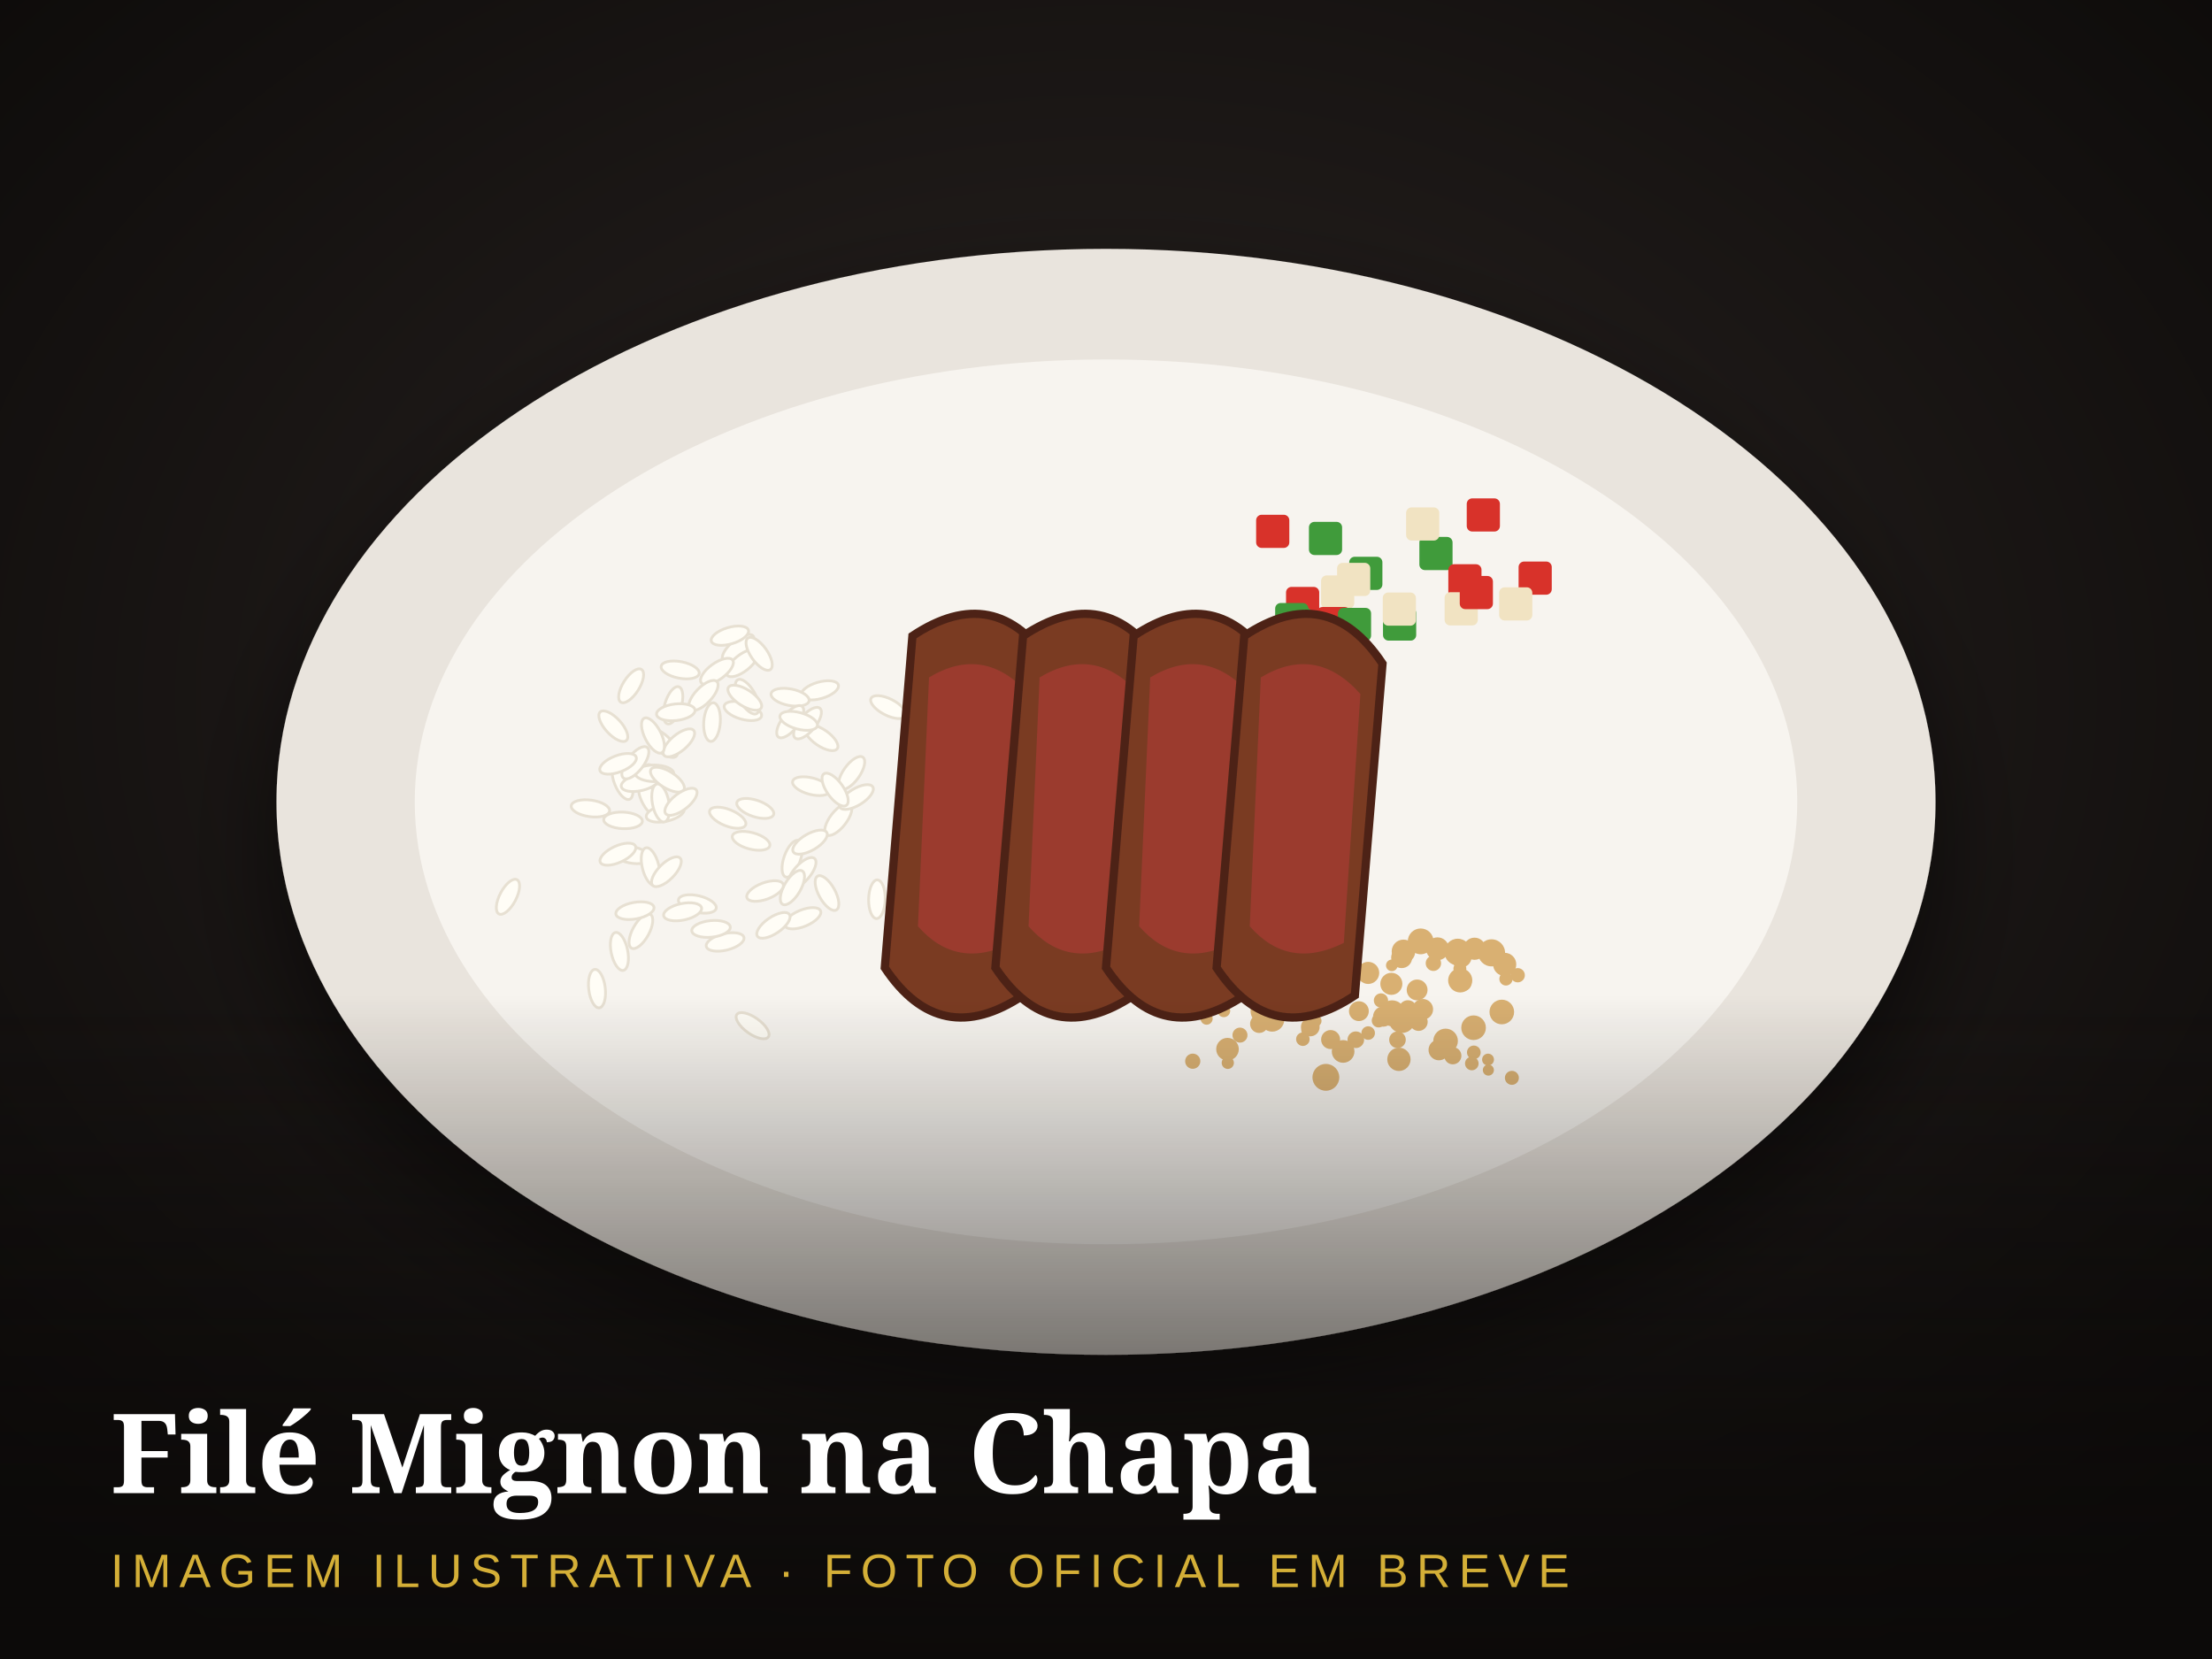
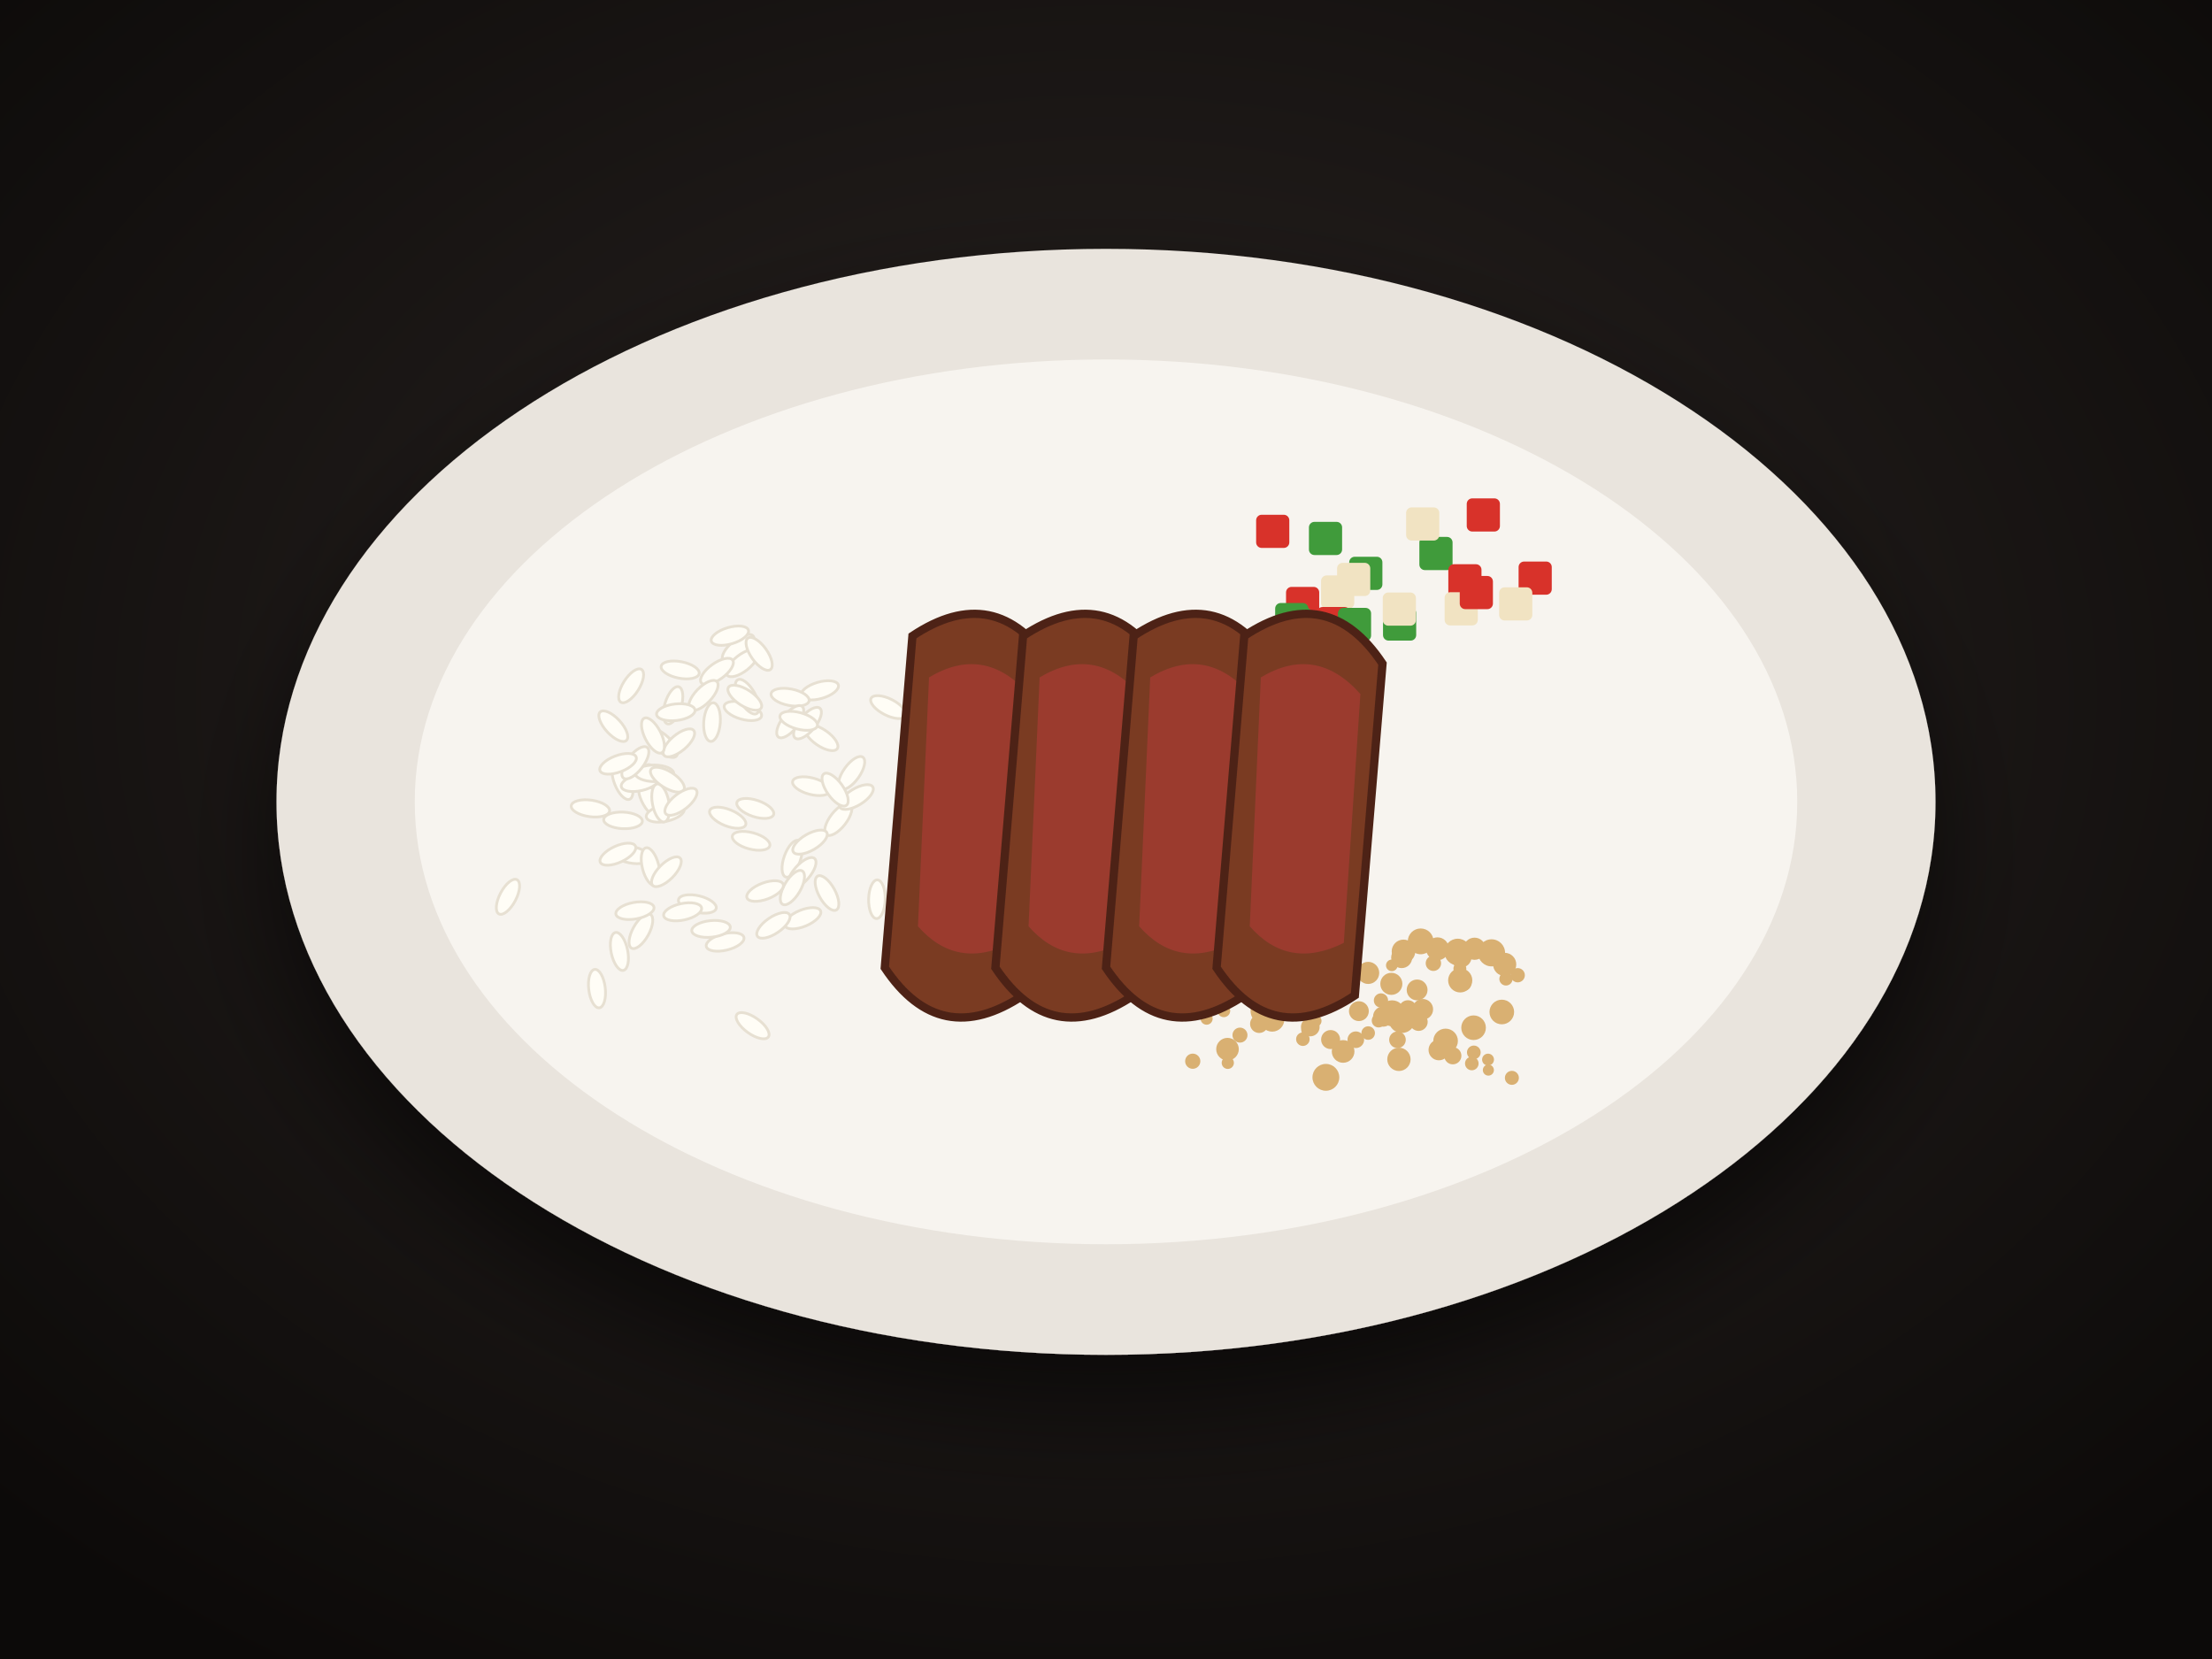
<svg xmlns="http://www.w3.org/2000/svg" viewBox="0 0 800 600" role="img" aria-label="Imagem ilustrativa: Filé Mignon na Chapa">
  <defs>
    <radialGradient id="bg" cx="50%" cy="42%" r="70%">
      <stop offset="0" stop-color="#2a2422" />
      <stop offset="1" stop-color="#0c0a09" />
    </radialGradient>
-     <linearGradient id="fade" x1="0" y1="0" x2="0" y2="1">
-       <stop offset="0.6" stop-color="#0c0a09" stop-opacity="0" />
-       <stop offset="1" stop-color="#0c0a09" stop-opacity="0.92" />
-     </linearGradient>
    <filter id="sh" x="-20%" y="-20%" width="140%" height="140%">
      <feDropShadow dx="0" dy="18" stdDeviation="18" flood-color="#000" flood-opacity="0.55" />
    </filter>
  </defs>
  <rect width="800" height="600" fill="url(#bg)" />
  <g filter="url(#sh)">
    <ellipse cx="400" cy="290" rx="300" ry="200" fill="#e9e4dd" />
    <ellipse cx="400" cy="290" rx="250" ry="160" fill="#f7f4ef" />
    <ellipse cx="240.249" cy="319.682" rx="7" ry="3" fill="#fffdf6" stroke="#e7e0d2" transform="rotate(68.4071 260 290)" />
    <ellipse cx="259.206" cy="256.019" rx="7" ry="3" fill="#fffdf6" stroke="#e7e0d2" transform="rotate(16.12751 260 290)" />
    <ellipse cx="214.309" cy="298.809" rx="7" ry="3" fill="#fffdf6" stroke="#e7e0d2" transform="rotate(7.994049 260 290)" />
    <ellipse cx="238.411" cy="252.051" rx="7" ry="3" fill="#fffdf6" stroke="#e7e0d2" transform="rotate(127.9885 260 290)" />
    <ellipse cx="269.813" cy="240.238" rx="7" ry="3" fill="#fffdf6" stroke="#e7e0d2" transform="rotate(166.303 260 290)" />
    <ellipse cx="314.6" cy="291.944" rx="7" ry="3" fill="#fffdf6" stroke="#e7e0d2" transform="rotate(119.0456 260 290)" />
    <ellipse cx="270.54" cy="258.145" rx="7" ry="3" fill="#fffdf6" stroke="#e7e0d2" transform="rotate(109.5178 260 290)" />
    <ellipse cx="219.515" cy="328.669" rx="7" ry="3" fill="#fffdf6" stroke="#e7e0d2" transform="rotate(140.8406 260 290)" />
    <ellipse cx="277.319" cy="249.87" rx="7" ry="3" fill="#fffdf6" stroke="#e7e0d2" transform="rotate(34.60289 260 290)" />
    <ellipse cx="225.667" cy="298.284" rx="7" ry="3" fill="#fffdf6" stroke="#e7e0d2" transform="rotate(2.614233 260 290)" />
    <ellipse cx="230.488" cy="288.3" rx="7" ry="3" fill="#fffdf6" stroke="#e7e0d2" transform="rotate(42.77956 260 290)" />
    <ellipse cx="296.957" cy="256.747" rx="7" ry="3" fill="#fffdf6" stroke="#e7e0d2" transform="rotate(169.6363 260 290)" />
    <ellipse cx="311.032" cy="240.366" rx="7" ry="3" fill="#fffdf6" stroke="#e7e0d2" transform="rotate(57.63516 260 290)" />
    <ellipse cx="259.659" cy="250.467" rx="7" ry="3" fill="#fffdf6" stroke="#e7e0d2" transform="rotate(131.1546 260 290)" />
    <ellipse cx="247.485" cy="311.497" rx="7" ry="3" fill="#fffdf6" stroke="#e7e0d2" transform="rotate(75.33292 260 290)" />
    <ellipse cx="214.004" cy="299.545" rx="7" ry="3" fill="#fffdf6" stroke="#e7e0d2" transform="rotate(47.34432 260 290)" />
    <ellipse cx="231.412" cy="294.531" rx="7" ry="3" fill="#fffdf6" stroke="#e7e0d2" transform="rotate(94.08141 260 290)" />
    <ellipse cx="238.808" cy="260.861" rx="7" ry="3" fill="#fffdf6" stroke="#e7e0d2" transform="rotate(149.881 260 290)" />
    <ellipse cx="216.832" cy="265.316" rx="7" ry="3" fill="#fffdf6" stroke="#e7e0d2" transform="rotate(148.2327 260 290)" />
    <ellipse cx="231.531" cy="316.153" rx="7" ry="3" fill="#fffdf6" stroke="#e7e0d2" transform="rotate(107.1795 260 290)" />
    <ellipse cx="232.434" cy="314.897" rx="7" ry="3" fill="#fffdf6" stroke="#e7e0d2" transform="rotate(11.11093 260 290)" />
    <ellipse cx="241.444" cy="339.242" rx="7" ry="3" fill="#fffdf6" stroke="#e7e0d2" transform="rotate(122.2502 260 290)" />
    <ellipse cx="222.226" cy="324.105" rx="7" ry="3" fill="#fffdf6" stroke="#e7e0d2" transform="rotate(141.6367 260 290)" />
    <ellipse cx="217.617" cy="283.6" rx="7" ry="3" fill="#fffdf6" stroke="#e7e0d2" transform="rotate(129.793 260 290)" />
    <ellipse cx="265.111" cy="294.118" rx="7" ry="3" fill="#fffdf6" stroke="#e7e0d2" transform="rotate(22.13028 260 290)" />
    <ellipse cx="247.415" cy="311.324" rx="7" ry="3" fill="#fffdf6" stroke="#e7e0d2" transform="rotate(60.83903 260 290)" />
    <ellipse cx="274.895" cy="300.611" rx="7" ry="3" fill="#fffdf6" stroke="#e7e0d2" transform="rotate(15.00334 260 290)" />
    <ellipse cx="279.826" cy="290.196" rx="7" ry="3" fill="#fffdf6" stroke="#e7e0d2" transform="rotate(167.6331 260 290)" />
    <ellipse cx="256.363" cy="310.742" rx="7" ry="3" fill="#fffdf6" stroke="#e7e0d2" transform="rotate(78.97651 260 290)" />
    <ellipse cx="273.228" cy="288.05" rx="7" ry="3" fill="#fffdf6" stroke="#e7e0d2" transform="rotate(18.67084 260 290)" />
    <ellipse cx="260.946" cy="327.735" rx="7" ry="3" fill="#fffdf6" stroke="#e7e0d2" transform="rotate(13.35284 260 290)" />
    <ellipse cx="307.777" cy="271.746" rx="7" ry="3" fill="#fffdf6" stroke="#e7e0d2" transform="rotate(61.0632 260 290)" />
    <ellipse cx="224.865" cy="247.072" rx="7" ry="3" fill="#fffdf6" stroke="#e7e0d2" transform="rotate(54.50594 260 290)" />
    <ellipse cx="290.907" cy="276.025" rx="7" ry="3" fill="#fffdf6" stroke="#e7e0d2" transform="rotate(14.71546 260 290)" />
    <ellipse cx="231.864" cy="262.434" rx="7" ry="3" fill="#fffdf6" stroke="#e7e0d2" transform="rotate(60.65365 260 290)" />
    <ellipse cx="213.709" cy="318.534" rx="7" ry="3" fill="#fffdf6" stroke="#e7e0d2" transform="rotate(163.7868 260 290)" />
    <ellipse cx="278.053" cy="247.944" rx="7" ry="3" fill="#fffdf6" stroke="#e7e0d2" transform="rotate(11.00934 260 290)" />
    <ellipse cx="301.103" cy="288.046" rx="7" ry="3" fill="#fffdf6" stroke="#e7e0d2" transform="rotate(155.3302 260 290)" />
    <ellipse cx="221.294" cy="287.315" rx="7" ry="3" fill="#fffdf6" stroke="#e7e0d2" transform="rotate(127.6975 260 290)" />
    <ellipse cx="223.566" cy="257.06" rx="7" ry="3" fill="#fffdf6" stroke="#e7e0d2" transform="rotate(125.5985 260 290)" />
    <ellipse cx="247.653" cy="253.208" rx="7" ry="3" fill="#fffdf6" stroke="#e7e0d2" transform="rotate(32.51069 260 290)" />
    <ellipse cx="237.029" cy="245.903" rx="7" ry="3" fill="#fffdf6" stroke="#e7e0d2" transform="rotate(11.15077 260 290)" />
    <ellipse cx="281.07" cy="253.81" rx="7" ry="3" fill="#fffdf6" stroke="#e7e0d2" transform="rotate(168.0474 260 290)" />
    <ellipse cx="276.76" cy="319.649" rx="7" ry="3" fill="#fffdf6" stroke="#e7e0d2" transform="rotate(76.02234 260 290)" />
    <ellipse cx="273.291" cy="251.373" rx="7" ry="3" fill="#fffdf6" stroke="#e7e0d2" transform="rotate(120.4112 260 290)" />
    <ellipse cx="286.148" cy="303.276" rx="7" ry="3" fill="#fffdf6" stroke="#e7e0d2" transform="rotate(166.9767 260 290)" />
    <ellipse cx="236.562" cy="279.945" rx="7" ry="3" fill="#fffdf6" stroke="#e7e0d2" transform="rotate(0.6424921 260 290)" />
    <ellipse cx="305.571" cy="336.315" rx="7" ry="3" fill="#fffdf6" stroke="#e7e0d2" transform="rotate(78.1626 260 290)" />
    <ellipse cx="233.024" cy="328.704" rx="7" ry="3" fill="#fffdf6" stroke="#e7e0d2" transform="rotate(144.2697 260 290)" />
    <ellipse cx="257.363" cy="315.645" rx="7" ry="3" fill="#fffdf6" stroke="#e7e0d2" transform="rotate(139.9665 260 290)" />
    <ellipse cx="267.296" cy="322.561" rx="7" ry="3" fill="#fffdf6" stroke="#e7e0d2" transform="rotate(127.6964 260 290)" />
    <ellipse cx="280.007" cy="254.07" rx="7" ry="3" fill="#fffdf6" stroke="#e7e0d2" transform="rotate(15.44314 260 290)" />
    <ellipse cx="280.789" cy="253.206" rx="7" ry="3" fill="#fffdf6" stroke="#e7e0d2" transform="rotate(54.53518 260 290)" />
    <ellipse cx="291.305" cy="285.589" rx="7" ry="3" fill="#fffdf6" stroke="#e7e0d2" transform="rotate(134.9259 260 290)" />
    <ellipse cx="255.674" cy="253.934" rx="7" ry="3" fill="#fffdf6" stroke="#e7e0d2" transform="rotate(159.4654 260 290)" />
    <ellipse cx="248.137" cy="239.498" rx="7" ry="3" fill="#fffdf6" stroke="#e7e0d2" transform="rotate(157.4702 260 290)" />
    <ellipse cx="236.202" cy="320.739" rx="7" ry="3" fill="#fffdf6" stroke="#e7e0d2" transform="rotate(133.9598 260 290)" />
    <ellipse cx="316.962" cy="348.812" rx="7" ry="3" fill="#fffdf6" stroke="#e7e0d2" transform="rotate(35.52429 260 290)" />
    <ellipse cx="239.097" cy="346.484" rx="7" ry="3" fill="#fffdf6" stroke="#e7e0d2" transform="rotate(163.4748 260 290)" />
    <ellipse cx="239.96" cy="293.111" rx="7" ry="3" fill="#fffdf6" stroke="#e7e0d2" transform="rotate(32.1251 260 290)" />
    <ellipse cx="270.816" cy="298.442" rx="7" ry="3" fill="#fffdf6" stroke="#e7e0d2" transform="rotate(142.1473 260 290)" />
    <ellipse cx="294.017" cy="232.127" rx="7" ry="3" fill="#fffdf6" stroke="#e7e0d2" transform="rotate(91.1971 260 290)" />
    <ellipse cx="325.983" cy="341.435" rx="7" ry="3" fill="#fffdf6" stroke="#e7e0d2" transform="rotate(117.8271 260 290)" />
    <ellipse cx="299.079" cy="231.692" rx="7" ry="3" fill="#fffdf6" stroke="#e7e0d2" transform="rotate(26.95398 260 290)" />
    <ellipse cx="289.21" cy="315.799" rx="7" ry="3" fill="#fffdf6" stroke="#e7e0d2" transform="rotate(159.2109 260 290)" />
    <ellipse cx="271.75" cy="323.989" rx="7" ry="3" fill="#fffdf6" stroke="#e7e0d2" transform="rotate(173.3759 260 290)" />
    <ellipse cx="227.796" cy="300.373" rx="7" ry="3" fill="#fffdf6" stroke="#e7e0d2" transform="rotate(63.03135 260 290)" />
    <ellipse cx="267.563" cy="244.584" rx="7" ry="3" fill="#fffdf6" stroke="#e7e0d2" transform="rotate(174.0824 260 290)" />
    <ellipse cx="321.868" cy="341.756" rx="7" ry="3" fill="#fffdf6" stroke="#e7e0d2" transform="rotate(83.2183 260 290)" />
    <ellipse cx="268.855" cy="241.982" rx="7" ry="3" fill="#fffdf6" stroke="#e7e0d2" transform="rotate(145.7321 260 290)" />
    <circle cx="505.416" cy="376.051" r="3.004" fill="#d9b072" />
    <circle cx="505.942" cy="383.125" r="4.218" fill="#d9b072" />
    <circle cx="532.862" cy="371.214" r="2.607" fill="#d9b072" />
    <circle cx="460.104" cy="368.717" r="4.392" fill="#d9b072" />
    <circle cx="533.029" cy="380.619" r="2.479" fill="#d9b072" />
    <circle cx="490.349" cy="376.033" r="3.008" fill="#d9b072" />
    <circle cx="475.823" cy="369.22" r="2.125" fill="#d9b072" />
    <circle cx="546.794" cy="389.819" r="2.53" fill="#d9b072" />
    <circle cx="509.182" cy="365.02" r="3.275" fill="#d9b072" />
    <circle cx="443.945" cy="379.445" r="4.086" fill="#d9b072" />
    <circle cx="470.777" cy="356.186" r="2.718" fill="#d9b072" />
    <circle cx="498.596" cy="369.104" r="2.488" fill="#d9b072" />
    <circle cx="512.519" cy="358.024" r="3.772" fill="#d9b072" />
    <circle cx="506.93" cy="346.334" r="3.798" fill="#d9b072" />
    <circle cx="481.574" cy="342.897" r="4.195" fill="#d9b072" />
    <circle cx="471.204" cy="375.833" r="2.449" fill="#d9b072" />
    <circle cx="538.169" cy="383.219" r="2.149" fill="#d9b072" />
    <circle cx="520.403" cy="379.723" r="3.755" fill="#d9b072" />
    <circle cx="431.373" cy="383.801" r="2.749" fill="#d9b072" />
    <circle cx="513.059" cy="369.562" r="3.283" fill="#d9b072" />
    <circle cx="518.409" cy="348.374" r="2.783" fill="#d9b072" />
    <circle cx="499.445" cy="361.831" r="2.58" fill="#d9b072" />
    <circle cx="448.452" cy="374.364" r="2.715" fill="#d9b072" />
    <circle cx="522.818" cy="376.469" r="4.449" fill="#d9b072" />
    <circle cx="465.625" cy="340.526" r="4.864" fill="#d9b072" />
    <circle cx="436.949" cy="350.09" r="3.663" fill="#d9b072" />
    <circle cx="541.764" cy="366.686" r="2.297" fill="#d9b072" />
    <circle cx="532.297" cy="384.631" r="2.454" fill="#d9b072" />
    <circle cx="472.663" cy="372.553" r="2.048" fill="#d9b072" />
    <circle cx="527.209" cy="344.307" r="4.808" fill="#d9b072" />
    <circle cx="471.271" cy="364.423" r="3.939" fill="#d9b072" />
    <circle cx="525.425" cy="381.826" r="3.112" fill="#d9b072" />
    <circle cx="503.449" cy="366.463" r="4.685" fill="#d9b072" />
    <circle cx="479.521" cy="389.633" r="4.854" fill="#d9b072" />
    <circle cx="538.288" cy="387.014" r="2.002" fill="#d9b072" />
    <circle cx="529.612" cy="355.83" r="2.45" fill="#d9b072" />
    <circle cx="477.149" cy="345.481" r="3.49" fill="#d9b072" />
    <circle cx="532.938" cy="371.689" r="4.452" fill="#d9b072" />
    <circle cx="528.108" cy="354.564" r="4.372" fill="#d9b072" />
    <circle cx="519.882" cy="343.149" r="4.143" fill="#d9b072" />
    <circle cx="444.047" cy="384.389" r="2.209" fill="#d9b072" />
    <circle cx="548.901" cy="352.704" r="2.584" fill="#d9b072" />
    <circle cx="544.654" cy="354.037" r="2.395" fill="#d9b072" />
    <circle cx="436.39" cy="368.423" r="2.18" fill="#d9b072" />
    <circle cx="435.367" cy="345.704" r="4.453" fill="#d9b072" />
    <circle cx="507.59" cy="344.083" r="4.264" fill="#d9b072" />
    <circle cx="544.189" cy="348.786" r="4.191" fill="#d9b072" />
    <circle cx="458.124" cy="343.902" r="2.049" fill="#d9b072" />
    <circle cx="481.237" cy="375.968" r="3.438" fill="#d9b072" />
    <circle cx="513.807" cy="340.457" r="4.663" fill="#d9b072" />
    <circle cx="451.398" cy="355.937" r="2.078" fill="#d9b072" />
    <circle cx="435.035" cy="350.259" r="4.86" fill="#d9b072" />
    <circle cx="435.502" cy="360.899" r="3.687" fill="#d9b072" />
    <circle cx="474.451" cy="357.707" r="4.066" fill="#d9b072" />
    <circle cx="527.982" cy="350.343" r="2.334" fill="#d9b072" />
    <circle cx="533.289" cy="343.127" r="4.013" fill="#d9b072" />
    <circle cx="457.269" cy="365.643" r="4.976" fill="#d9b072" />
    <circle cx="431.004" cy="351.461" r="2.535" fill="#d9b072" />
    <circle cx="494.82" cy="373.62" r="2.45" fill="#d9b072" />
    <circle cx="433.589" cy="348.499" r="4.112" fill="#d9b072" />
    <circle cx="514.562" cy="365.036" r="3.741" fill="#d9b072" />
    <circle cx="442.619" cy="365.566" r="2.305" fill="#d9b072" />
    <circle cx="500.25" cy="367.651" r="3.66" fill="#d9b072" />
    <circle cx="543.147" cy="366" r="4.455" fill="#d9b072" />
    <circle cx="473.888" cy="371.423" r="3.381" fill="#d9b072" />
    <circle cx="503.365" cy="349.14" r="2.102" fill="#d9b072" />
    <circle cx="471.282" cy="361.236" r="3.042" fill="#d9b072" />
    <circle cx="445.528" cy="345.492" r="2.721" fill="#d9b072" />
    <circle cx="491.458" cy="365.698" r="3.591" fill="#d9b072" />
    <circle cx="528.351" cy="346.055" r="3.887" fill="#d9b072" />
    <circle cx="503.199" cy="355.82" r="3.991" fill="#d9b072" />
    <circle cx="507.006" cy="368.813" r="4.78" fill="#d9b072" />
    <circle cx="485.757" cy="380.267" r="4.1" fill="#d9b072" />
    <circle cx="450.218" cy="351.92" r="4.605" fill="#d9b072" />
    <circle cx="539.437" cy="344.606" r="4.895" fill="#d9b072" />
    <circle cx="472.095" cy="340.382" r="4.696" fill="#d9b072" />
    <circle cx="455.396" cy="370.297" r="3.291" fill="#d9b072" />
    <circle cx="494.816" cy="351.865" r="4.001" fill="#d9b072" />
    <circle cx="458.812" cy="365.327" r="2.078" fill="#d9b072" />
    <circle cx="456.426" cy="340.325" r="3.134" fill="#d9b072" />
    <rect x="549.218" y="203.087" width="12" height="12" rx="2" fill="#d8332b" />
    <rect x="487.964" y="201.359" width="12" height="12" rx="2" fill="#3f9b3a" />
    <rect x="477.782" y="208.114" width="12" height="12" rx="2" fill="#f1e3c2" />
    <rect x="465.114" y="212.257" width="12" height="12" rx="2" fill="#d8332b" />
    <rect x="500.186" y="219.683" width="12" height="12" rx="2" fill="#3f9b3a" />
    <rect x="483.577" y="203.559" width="12" height="12" rx="2" fill="#f1e3c2" />
    <rect x="454.298" y="186.168" width="12" height="12" rx="2" fill="#d8332b" />
    <rect x="461.181" y="218.086" width="12" height="12" rx="2" fill="#3f9b3a" />
    <rect x="500.086" y="214.286" width="12" height="12" rx="2" fill="#f1e3c2" />
    <rect x="476.315" y="219.528" width="12" height="12" rx="2" fill="#d8332b" />
    <rect x="513.339" y="194.184" width="12" height="12" rx="2" fill="#3f9b3a" />
    <rect x="508.543" y="183.502" width="12" height="12" rx="2" fill="#f1e3c2" />
    <rect x="523.803" y="204.062" width="12" height="12" rx="2" fill="#d8332b" />
    <rect x="462.459" y="219.87" width="12" height="12" rx="2" fill="#3f9b3a" />
    <rect x="522.466" y="214.19" width="12" height="12" rx="2" fill="#f1e3c2" />
    <rect x="527.937" y="208.305" width="12" height="12" rx="2" fill="#d8332b" />
    <rect x="483.873" y="219.848" width="12" height="12" rx="2" fill="#3f9b3a" />
    <rect x="542.184" y="212.41" width="12" height="12" rx="2" fill="#f1e3c2" />
    <rect x="530.467" y="180.241" width="12" height="12" rx="2" fill="#d8332b" />
    <rect x="473.392" y="188.736" width="12" height="12" rx="2" fill="#3f9b3a" />
    <path d="M330 230 q30 -20 50 10 l-10 120 q-30 20 -50 -10z" fill="#7a3a24" stroke="#4d2416" stroke-width="3" />
    <path d="M336 245 q20 -12 36 6 l-6 90 q-20 10 -34 -6z" fill="#9b3b2f" />
    <path d="M370 230 q30 -20 50 10 l-10 120 q-30 20 -50 -10z" fill="#7a3a24" stroke="#4d2416" stroke-width="3" />
    <path d="M376 245 q20 -12 36 6 l-6 90 q-20 10 -34 -6z" fill="#9b3b2f" />
    <path d="M410 230 q30 -20 50 10 l-10 120 q-30 20 -50 -10z" fill="#7a3a24" stroke="#4d2416" stroke-width="3" />
    <path d="M416 245 q20 -12 36 6 l-6 90 q-20 10 -34 -6z" fill="#9b3b2f" />
    <path d="M450 230 q30 -20 50 10 l-10 120 q-30 20 -50 -10z" fill="#7a3a24" stroke="#4d2416" stroke-width="3" />
    <path d="M456 245 q20 -12 36 6 l-6 90 q-20 10 -34 -6z" fill="#9b3b2f" />
  </g>
-   <rect width="800" height="600" fill="url(#fade)" />
-   <text x="40" y="540" font-family="Georgia, serif" font-size="40" font-weight="700" fill="#fff">Filé Mignon na Chapa</text>
-   <text x="40" y="574" font-family="Arial, sans-serif" font-size="17" letter-spacing="3" fill="#d4af37">IMAGEM ILUSTRATIVA · FOTO OFICIAL EM BREVE</text>
</svg>
